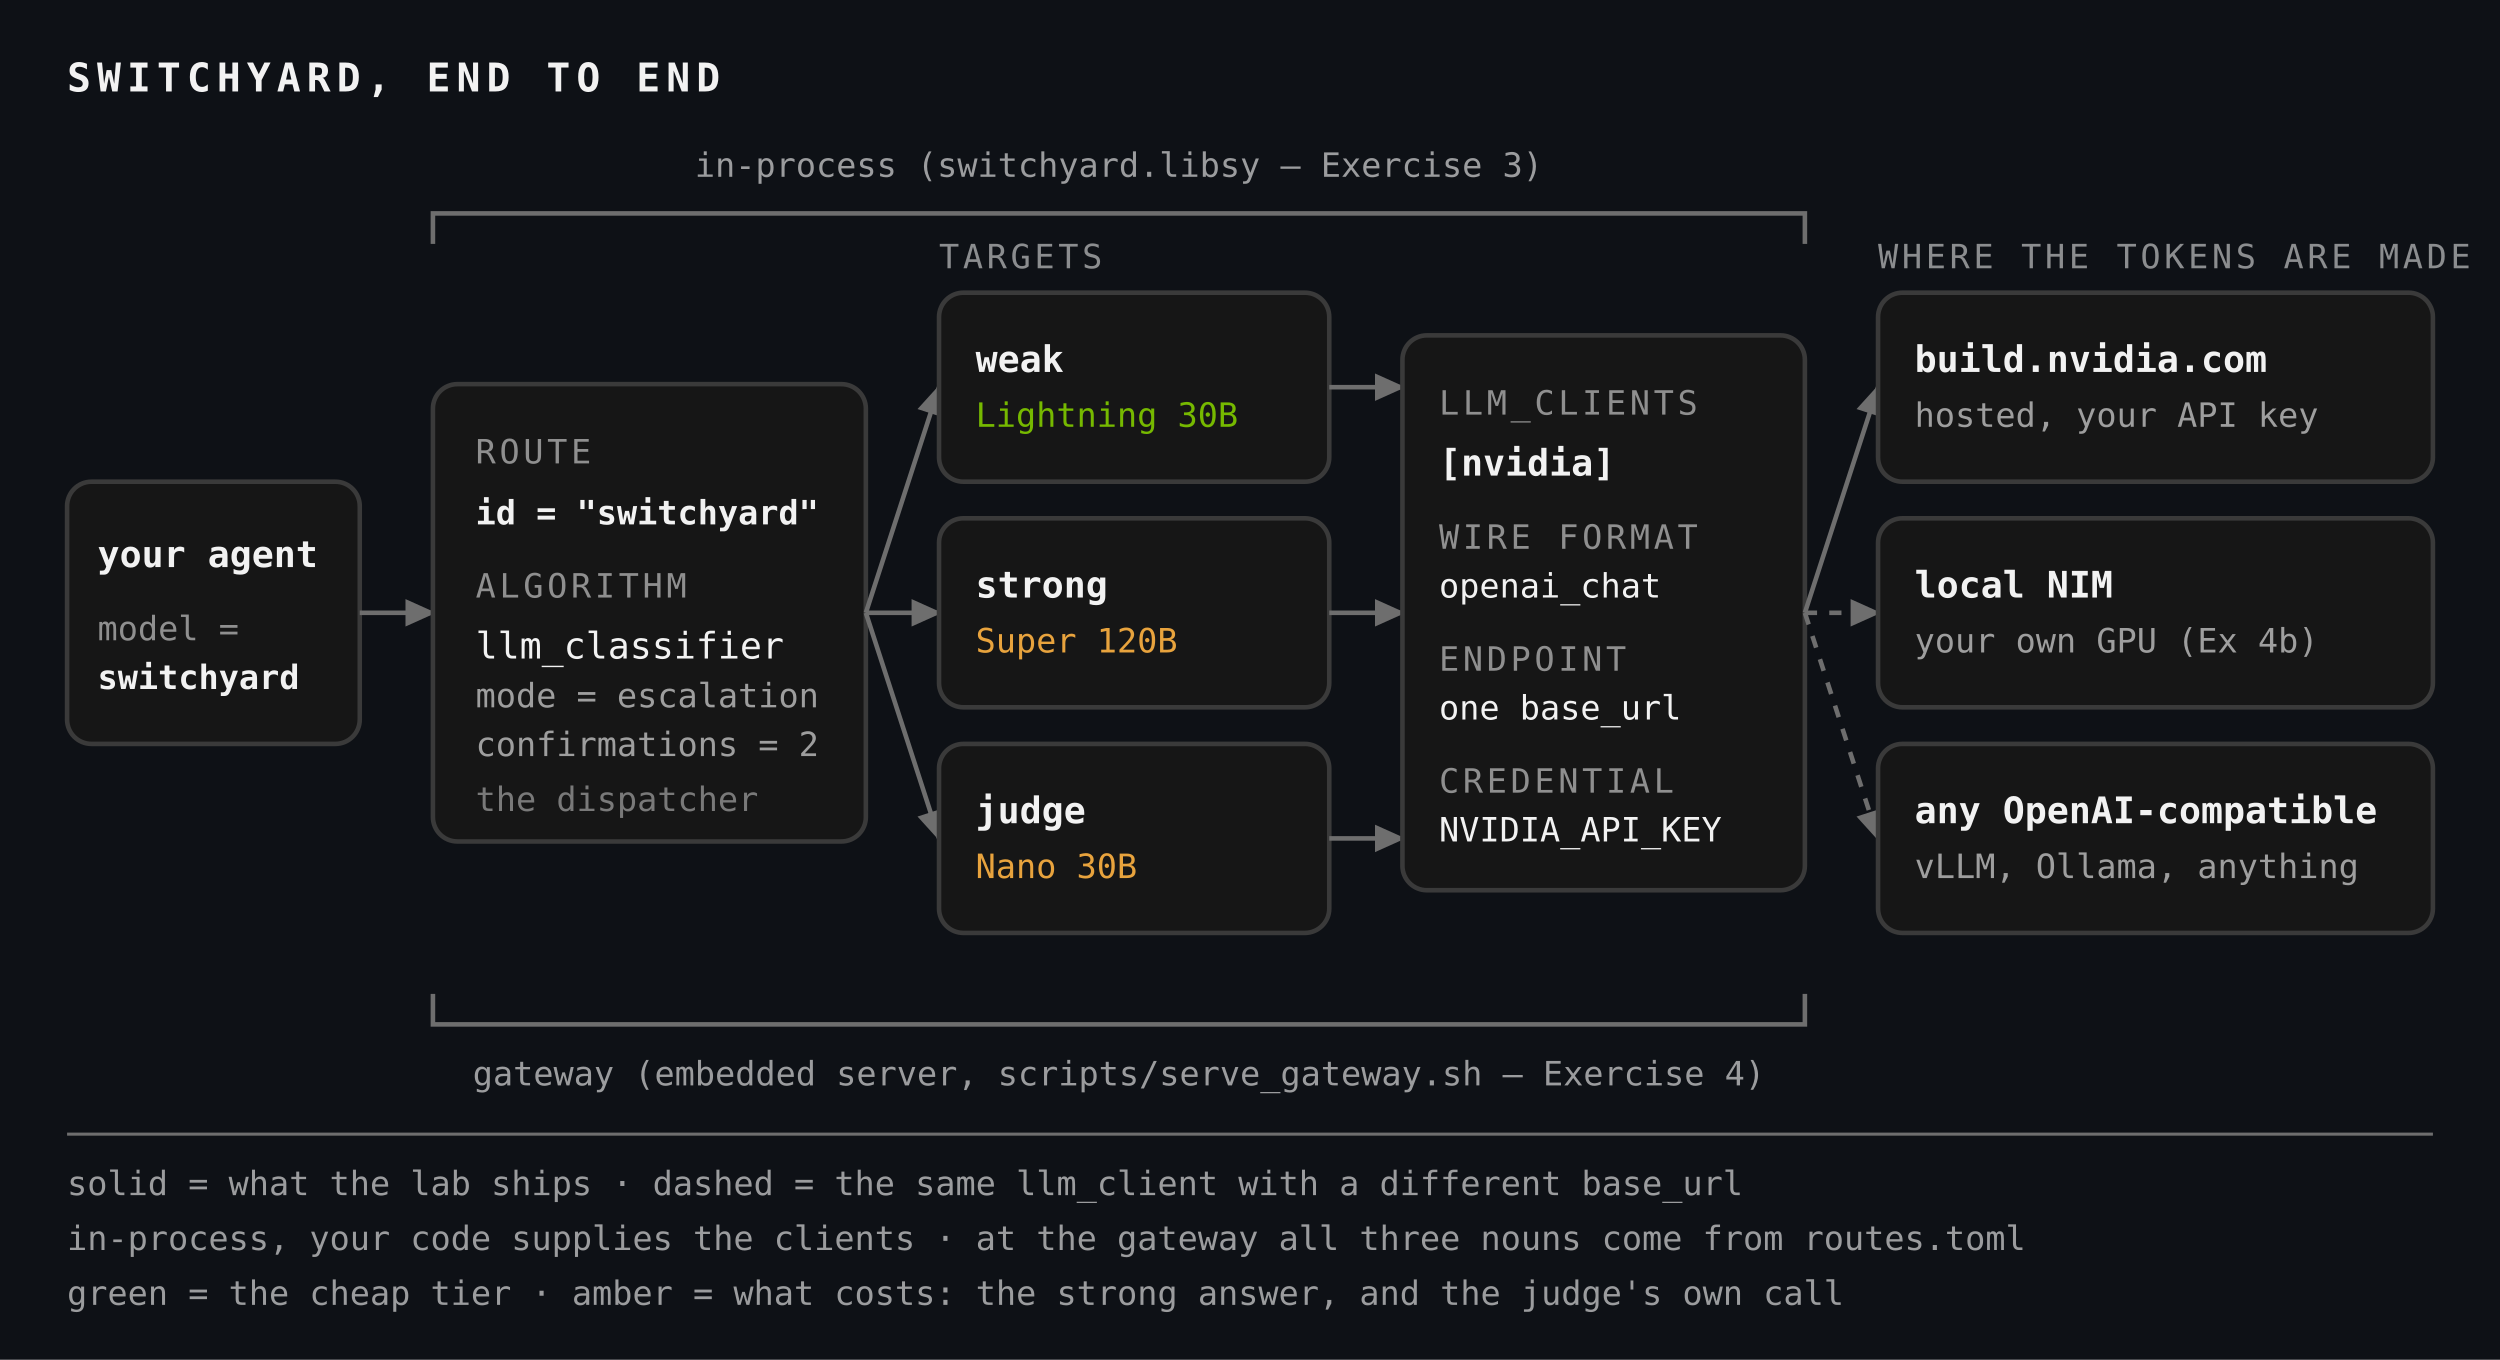
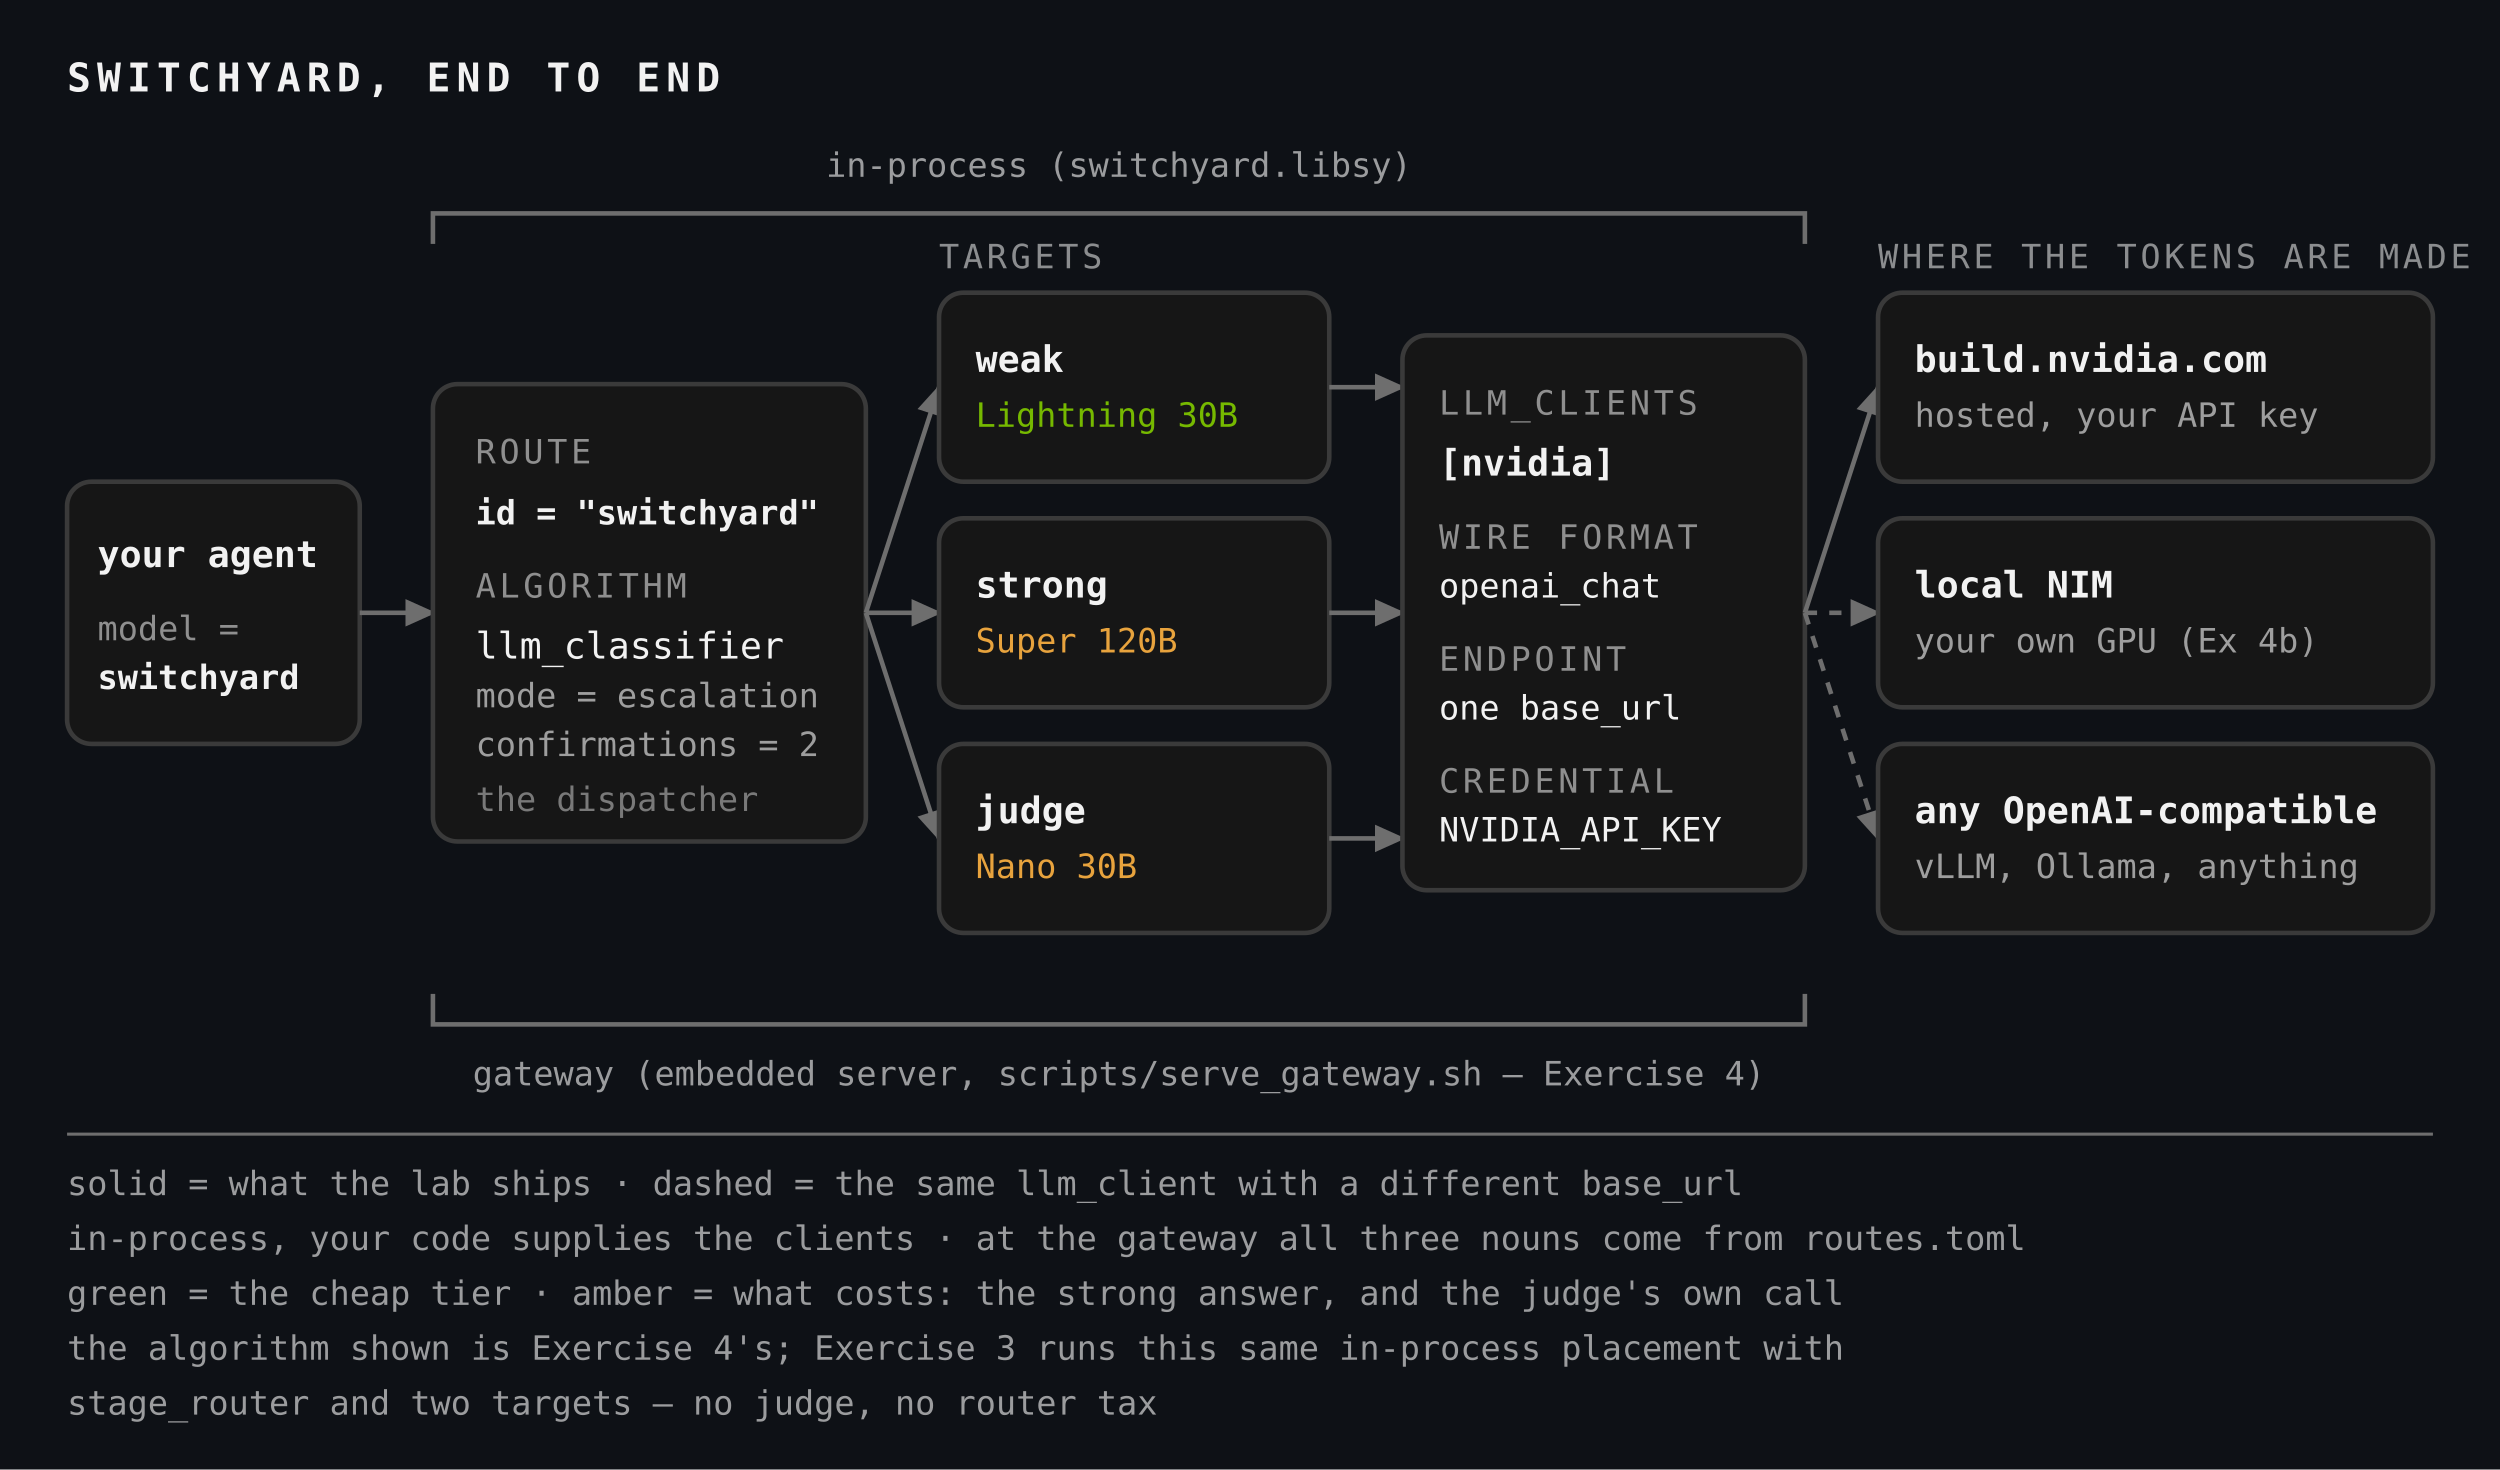
- <svg xmlns="http://www.w3.org/2000/svg" viewBox="0 0 820 446" width="820" font-family="'JetBrains Mono', ui-monospace, SFMono-Regular, Menlo, monospace">
+ <svg xmlns="http://www.w3.org/2000/svg" viewBox="0 0 820 482" width="820" font-family="'JetBrains Mono', ui-monospace, SFMono-Regular, Menlo, monospace">
  <defs>
    <marker id="sa8-arrow" markerWidth="10" markerHeight="9" refX="9" refY="4.5" orient="auto-start-reverse" markerUnits="userSpaceOnUse">
      <path d="M0,0 L10,4.5 L0,9 Z" fill="#6e6e6e" />
    </marker>
  </defs>
-   <rect x="0" y="0" width="820" height="446" fill="#0e1116" />
+   <rect x="0" y="0" width="820" height="482" fill="#0e1116" />
  <text x="22" y="30" fill="#f2f2f2" font-size="13" font-weight="700" letter-spacing="2">SWITCHYARD, END TO END</text>
-   <text x="367" y="58" fill="#f2f2f2" fill-opacity="0.62" font-size="11" text-anchor="middle">in-process (switchyard.libsy — Exercise 3)</text>
+   <text x="367" y="58" fill="#f2f2f2" fill-opacity="0.62" font-size="11" text-anchor="middle">in-process (switchyard.libsy)</text>
  <path d="M142,80 V70 H592 V80" fill="none" stroke="#6e6e6e" stroke-width="1.5" />
  <rect x="22" y="158" width="96" height="86" rx="8" fill="#161616" stroke="#3a3a3a" stroke-width="1.5" />
  <text x="32" y="186" fill="#f2f2f2" font-size="12" font-weight="700">your agent</text>
  <text x="32" y="210" fill="#f2f2f2" fill-opacity="0.55" font-size="11">model =</text>
  <text x="32" y="226" fill="#f2f2f2" font-size="11" font-weight="700">switchyard</text>
  <line x1="118" y1="201" x2="142" y2="201" stroke="#6e6e6e" stroke-width="1.5" marker-end="url(#sa8-arrow)" />
  <rect x="142" y="126" width="142" height="150" rx="8" fill="#161616" stroke="#3a3a3a" stroke-width="1.5" />
  <text x="156" y="152" fill="#f2f2f2" fill-opacity="0.55" font-size="11" letter-spacing="1.2">ROUTE</text>
  <text x="156" y="172" fill="#f2f2f2" font-size="11" font-weight="700">id = "switchyard"</text>
  <text x="156" y="196" fill="#f2f2f2" fill-opacity="0.55" font-size="11" letter-spacing="1.2">ALGORITHM</text>
  <text x="156" y="216" fill="#f2f2f2" font-size="12">llm_classifier</text>
  <text x="156" y="232" fill="#f2f2f2" fill-opacity="0.62" font-size="11">mode = escalation</text>
  <text x="156" y="248" fill="#f2f2f2" fill-opacity="0.62" font-size="11">confirmations = 2</text>
  <text x="156" y="266" fill="#f2f2f2" fill-opacity="0.45" font-size="11">the dispatcher</text>
  <line x1="284" y1="201" x2="308" y2="127" stroke="#6e6e6e" stroke-width="1.5" marker-end="url(#sa8-arrow)" />
  <line x1="284" y1="201" x2="308" y2="201" stroke="#6e6e6e" stroke-width="1.5" marker-end="url(#sa8-arrow)" />
  <line x1="284" y1="201" x2="308" y2="275" stroke="#6e6e6e" stroke-width="1.5" marker-end="url(#sa8-arrow)" />
  <text x="308" y="88" fill="#f2f2f2" fill-opacity="0.55" font-size="11" letter-spacing="1.2">TARGETS</text>
  <rect x="308" y="96" width="128" height="62" rx="8" fill="#161616" stroke="#3a3a3a" stroke-width="1.5" />
  <text x="320" y="122" fill="#f2f2f2" font-size="12" font-weight="700">weak</text>
  <text x="320" y="140" fill="#76b900" font-size="11">Lightning 30B</text>
  <rect x="308" y="170" width="128" height="62" rx="8" fill="#161616" stroke="#3a3a3a" stroke-width="1.5" />
  <text x="320" y="196" fill="#f2f2f2" font-size="12" font-weight="700">strong</text>
  <text x="320" y="214" fill="#e8a33d" font-size="11">Super 120B</text>
  <rect x="308" y="244" width="128" height="62" rx="8" fill="#161616" stroke="#3a3a3a" stroke-width="1.5" />
  <text x="320" y="270" fill="#f2f2f2" font-size="12" font-weight="700">judge</text>
  <text x="320" y="288" fill="#e8a33d" font-size="11">Nano 30B</text>
  <line x1="436" y1="127" x2="460" y2="127" stroke="#6e6e6e" stroke-width="1.5" marker-end="url(#sa8-arrow)" />
  <line x1="436" y1="201" x2="460" y2="201" stroke="#6e6e6e" stroke-width="1.5" marker-end="url(#sa8-arrow)" />
  <line x1="436" y1="275" x2="460" y2="275" stroke="#6e6e6e" stroke-width="1.5" marker-end="url(#sa8-arrow)" />
  <rect x="460" y="110" width="132" height="182" rx="8" fill="#161616" stroke="#3a3a3a" stroke-width="1.5" />
  <text x="472" y="136" fill="#f2f2f2" fill-opacity="0.55" font-size="11" letter-spacing="1.2">LLM_CLIENTS</text>
  <text x="472" y="156" fill="#f2f2f2" font-size="12" font-weight="700">[nvidia]</text>
  <text x="472" y="180" fill="#f2f2f2" fill-opacity="0.55" font-size="11" letter-spacing="1.2">WIRE FORMAT</text>
  <text x="472" y="196" fill="#f2f2f2" font-size="11">openai_chat</text>
  <text x="472" y="220" fill="#f2f2f2" fill-opacity="0.55" font-size="11" letter-spacing="1.2">ENDPOINT</text>
  <text x="472" y="236" fill="#f2f2f2" font-size="11">one base_url</text>
  <text x="472" y="260" fill="#f2f2f2" fill-opacity="0.55" font-size="11" letter-spacing="1.2">CREDENTIAL</text>
  <text x="472" y="276" fill="#f2f2f2" font-size="11">NVIDIA_API_KEY</text>
  <line x1="592" y1="201" x2="616" y2="127" stroke="#6e6e6e" stroke-width="1.5" marker-end="url(#sa8-arrow)" />
  <line x1="592" y1="201" x2="616" y2="201" stroke="#6e6e6e" stroke-width="1.5" stroke-dasharray="4 4" marker-end="url(#sa8-arrow)" />
  <line x1="592" y1="201" x2="616" y2="275" stroke="#6e6e6e" stroke-width="1.5" stroke-dasharray="4 4" marker-end="url(#sa8-arrow)" />
  <text x="616" y="88" fill="#f2f2f2" fill-opacity="0.55" font-size="11" letter-spacing="1.2">WHERE THE TOKENS ARE MADE</text>
  <rect x="616" y="96" width="182" height="62" rx="8" fill="#161616" stroke="#3a3a3a" stroke-width="1.5" />
  <text x="628" y="122" fill="#f2f2f2" font-size="12" font-weight="700">build.nvidia.com</text>
  <text x="628" y="140" fill="#f2f2f2" fill-opacity="0.62" font-size="11">hosted, your API key</text>
  <rect x="616" y="170" width="182" height="62" rx="8" fill="#161616" stroke="#3a3a3a" stroke-width="1.5" />
  <text x="628" y="196" fill="#f2f2f2" font-size="12" font-weight="700">local NIM</text>
  <text x="628" y="214" fill="#f2f2f2" fill-opacity="0.62" font-size="11">your own GPU (Ex 4b)</text>
  <rect x="616" y="244" width="182" height="62" rx="8" fill="#161616" stroke="#3a3a3a" stroke-width="1.5" />
  <text x="628" y="270" fill="#f2f2f2" font-size="12" font-weight="700">any OpenAI-compatible</text>
  <text x="628" y="288" fill="#f2f2f2" fill-opacity="0.62" font-size="11">vLLM, Ollama, anything</text>
  <path d="M142,326 V336 H592 V326" fill="none" stroke="#6e6e6e" stroke-width="1.5" />
  <text x="367" y="356" fill="#f2f2f2" fill-opacity="0.62" font-size="11" text-anchor="middle">gateway (embedded server, scripts/serve_gateway.sh — Exercise 4)</text>
  <line x1="22" y1="372" x2="798" y2="372" stroke="#6e6e6e" stroke-width="1" />
  <text x="22" y="392" fill="#f2f2f2" fill-opacity="0.62" font-size="11">solid = what the lab ships · dashed = the same llm_client with a different base_url</text>
  <text x="22" y="410" fill="#f2f2f2" fill-opacity="0.62" font-size="11">in-process, your code supplies the clients · at the gateway all three nouns come from routes.toml</text>
  <text x="22" y="428" fill="#f2f2f2" fill-opacity="0.62" font-size="11">green = the cheap tier · amber = what costs: the strong answer, and the judge's own call</text>
+   <text x="22" y="446" fill="#f2f2f2" fill-opacity="0.62" font-size="11">the algorithm shown is Exercise 4's; Exercise 3 runs this same in-process placement with</text>
+   <text x="22" y="464" fill="#f2f2f2" fill-opacity="0.62" font-size="11">stage_router and two targets — no judge, no router tax</text>
</svg>
